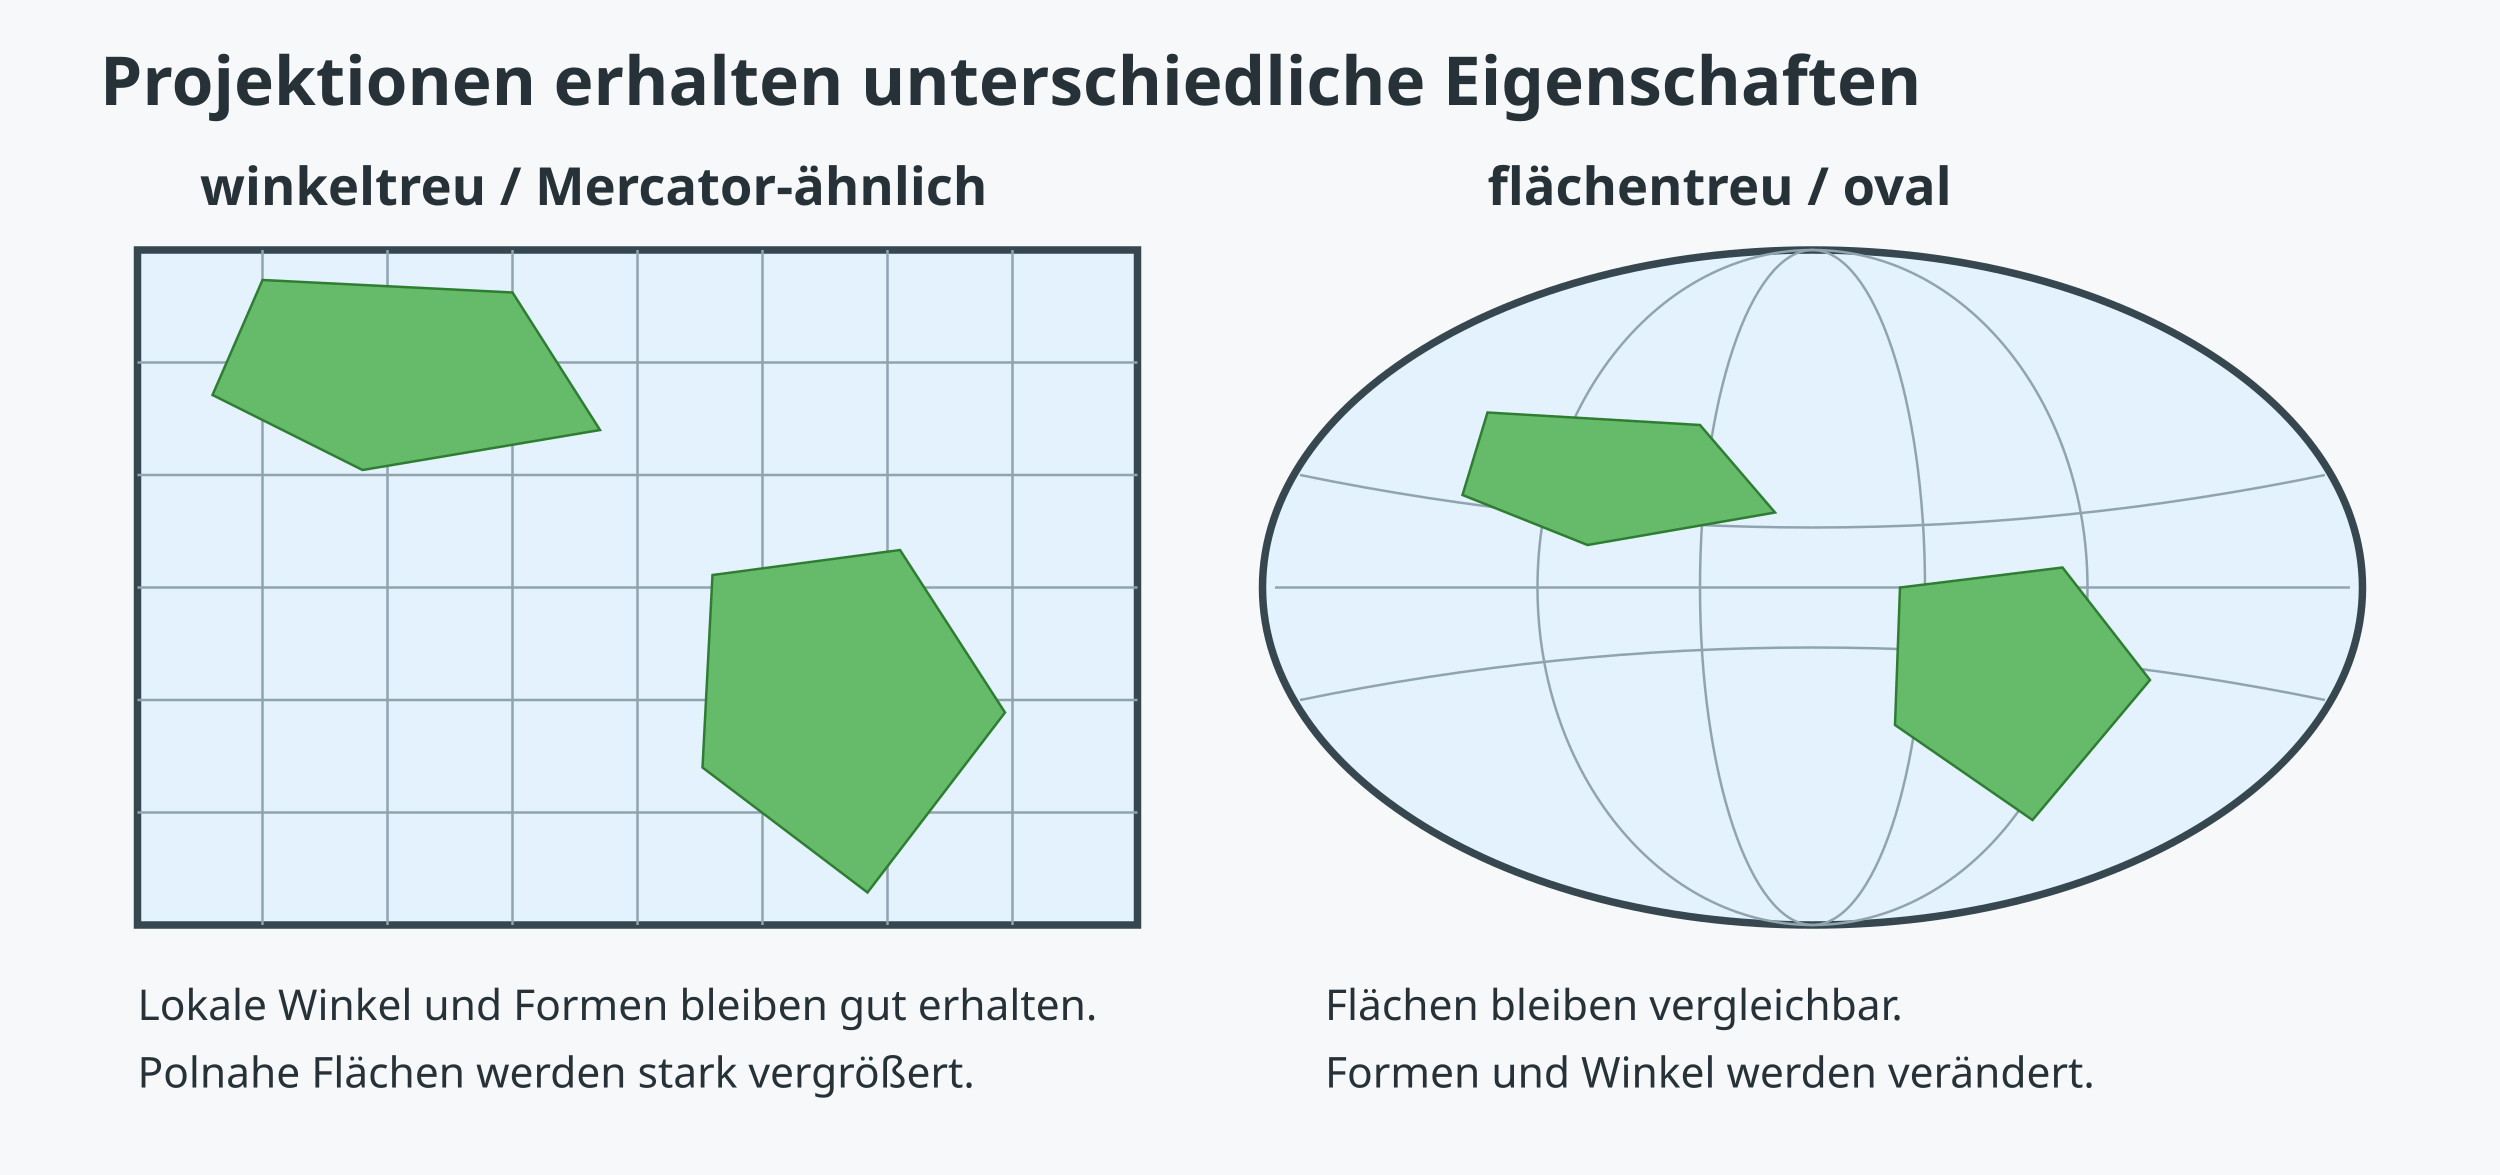
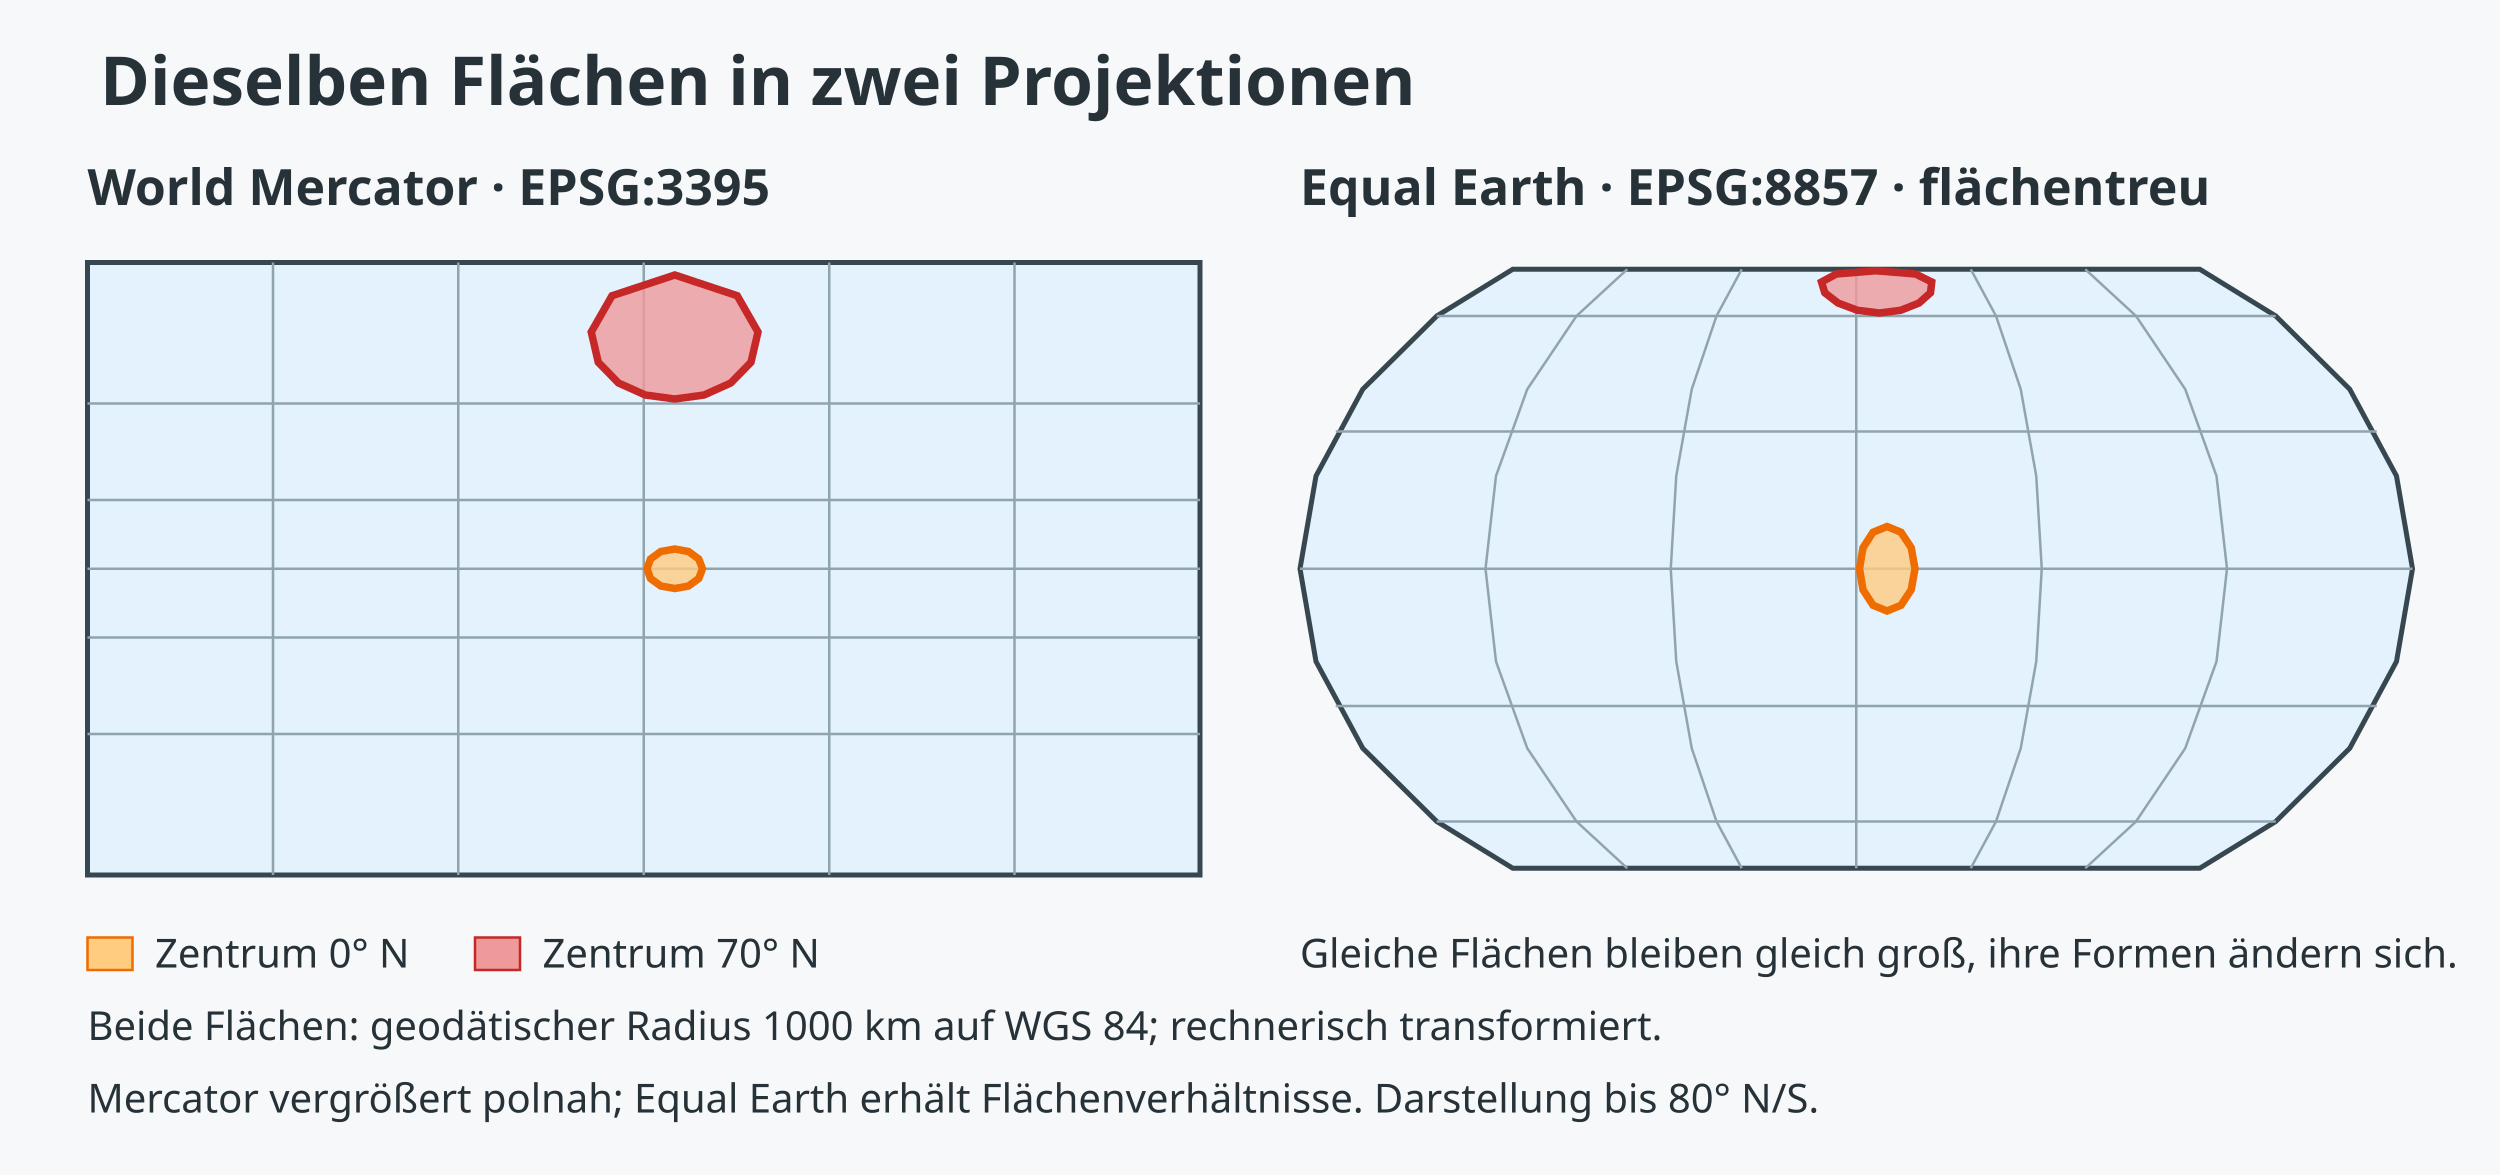
<svg xmlns="http://www.w3.org/2000/svg" width="1000" height="470" viewBox="0 0 1000 470" role="img" aria-labelledby="title desc">
  <rect width="1000" height="470" fill="#f7f8fa" />
  <g font-family="sans-serif" fill="#263238">
-     <text x="40" y="42" font-size="27" font-weight="700">Projektionen erhalten unterschiedliche Eigenschaften</text>
-     <text x="80" y="82" font-size="21" font-weight="700">winkeltreu / Mercator-ähnlich</text>
-     <rect x="55" y="100" width="400" height="270" fill="#e3f2fd" stroke="#37474f" stroke-width="3" />
-     <g stroke="#90a4ae" fill="none">
-       <path d="M55 145h400M55 190h400M55 235h400M55 280h400M55 325h400" />
-       <path d="M105 100v270M155 100v270M205 100v270M255 100v270M305 100v270M355 100v270M405 100v270" />
+     <text x="40" y="42" font-size="27" font-weight="700">Dieselben Flächen in zwei Projektionen</text>
+     <text x="35" y="82" font-size="20" font-weight="700">World Mercator · EPSG:3395</text>
+     <text x="520" y="82" font-size="20" font-weight="700">Equal Earth · EPSG:8857 · flächentreu</text>
+     <path d="M35 350V105H480V350Z" fill="#e3f2fd" stroke="#37474f" stroke-width="2" />
+     <path d="M605.1 347.3 574.7 328.6 545.1 299.3 526.4 264.6 520 227.5 526.4 190.4 545.1 155.7 574.7 126.4 605.1 107.7 879.9 107.7 910.3 126.4 939.9 155.7 958.6 190.4 965 227.5 958.6 264.6 939.9 299.3 910.3 328.6 879.9 347.3Z" fill="#e3f2fd" stroke="#37474f" stroke-width="2" />
+     <g fill="none" stroke="#90a4ae" stroke-width="1">
+       <path d="M109.2 350V105M183.3 350V105M257.5 350V105M331.7 350V105M405.8 350V105M35 293.6H480M35 255H480M35 227.5H480M35 200H480M35 161.4H480" />
+       <path d="M650.9 347.3 630.6 328.6 610.9 299.3 598.4 264.6 594.2 227.5 598.4 190.4 610.9 155.7 630.6 126.4 650.9 107.7M696.7 347.3 686.6 328.6 676.7 299.3 670.5 264.6 668.3 227.5 670.5 190.4 676.7 155.7 686.6 126.4 696.7 107.7M742.5 347.3V107.7M788.3 347.3 798.4 328.6 808.3 299.3 814.5 264.6 816.7 227.5 814.5 190.4 808.3 155.7 798.4 126.4 788.3 107.7M834.1 347.3 854.4 328.6 874.1 299.3 886.6 264.6 890.8 227.5 886.6 190.4 874.1 155.7 854.4 126.4 834.1 107.7" />
+       <path d="M574.7 328.6H910.3M534.3 282.4H950.7M520 227.5H965M534.3 172.6H950.7M574.7 126.4H910.3" />
    </g>
-     <path d="M105 112l100 5 35 55-95 16-60-30zM285 230l75-10 42 65-55 72-66-50z" fill="#66bb6a" stroke="#2e7d32" />
-     <text x="595" y="82" font-size="21" font-weight="700">flächentreu / oval</text>
-     <ellipse cx="725" cy="235" rx="220" ry="135" fill="#e3f2fd" stroke="#37474f" stroke-width="3" />
-     <g stroke="#90a4ae" fill="none">
-       <ellipse cx="725" cy="235" rx="110" ry="135" />
-       <ellipse cx="725" cy="235" rx="45" ry="135" />
-       <path d="M520 190q205 42 410 0M510 235h430M520 280q205-42 410 0" />
+     <g stroke-width="3">
+       <path d="M269.9 219.6 275.4 220.6 279.5 223.6 281 227.5 279.5 231.4 275.4 234.4 269.9 235.4 264.3 234.4 260.2 231.4 258.8 227.5 260.2 223.6 264.3 220.6Z" fill="#ffcc80" fill-opacity=".8" stroke="#ef6c00" />
+       <path d="M269.9 110 294.9 118.3 303.2 132.8 300.4 144.9 292.3 153.2 281.6 158 269.9 159.6 258.1 158 247.4 153.2 239.3 144.9 236.5 132.8 244.8 118.3Z" fill="#ef9a9a" fill-opacity=".8" stroke="#c62828" />
+       <path d="M754.8 210.6 760.4 212.9 764.5 219.1 766 227.5 764.5 235.9 760.4 242.1 754.8 244.4 749.2 242.1 745.2 235.9 743.8 227.5 745.2 219.1 749.2 212.9Z" fill="#ffcc80" fill-opacity=".8" stroke="#ef6c00" />
+       <path d="M750.2 108.3 766.2 109.6 772.7 112.8 772.2 117.1 767.6 121.2 760.3 124.1 751.7 125.2 742.9 124.1 735.2 121.2 729.9 117.1 728.6 112.8 734.5 109.6Z" fill="#ef9a9a" fill-opacity=".8" stroke="#c62828" />
    </g>
-     <path d="M595 165l85 5 30 35-75 13-50-20zM760 235l65-8 35 45-47 56-55-38z" fill="#66bb6a" stroke="#2e7d32" />
-     <text x="55" y="408" font-size="17">Lokale Winkel und Formen bleiben gut erhalten.</text>
-     <text x="55" y="435" font-size="17">Polnahe Flächen werden stark vergrößert.</text>
-     <text x="530" y="408" font-size="17">Flächen bleiben vergleichbar.</text>
-     <text x="530" y="435" font-size="17">Formen und Winkel werden verändert.</text>
+     <g font-size="16">
+       <rect x="35" y="375" width="18" height="13" fill="#ffcc80" stroke="#ef6c00" />
+       <text x="62" y="387">Zentrum 0° N</text>
+       <rect x="190" y="375" width="18" height="13" fill="#ef9a9a" stroke="#c62828" />
+       <text x="217" y="387">Zentrum 70° N</text>
+       <text x="520" y="387">Gleiche Flächen bleiben gleich groß, ihre Formen ändern sich.</text>
+       <text x="35" y="416">Beide Flächen: geodätischer Radius 1000 km auf WGS 84; rechnerisch transformiert.</text>
+       <text x="35" y="445">Mercator vergrößert polnah; Equal Earth erhält Flächenverhältnisse. Darstellung bis 80° N/S.</text>
+     </g>
  </g>
</svg>
